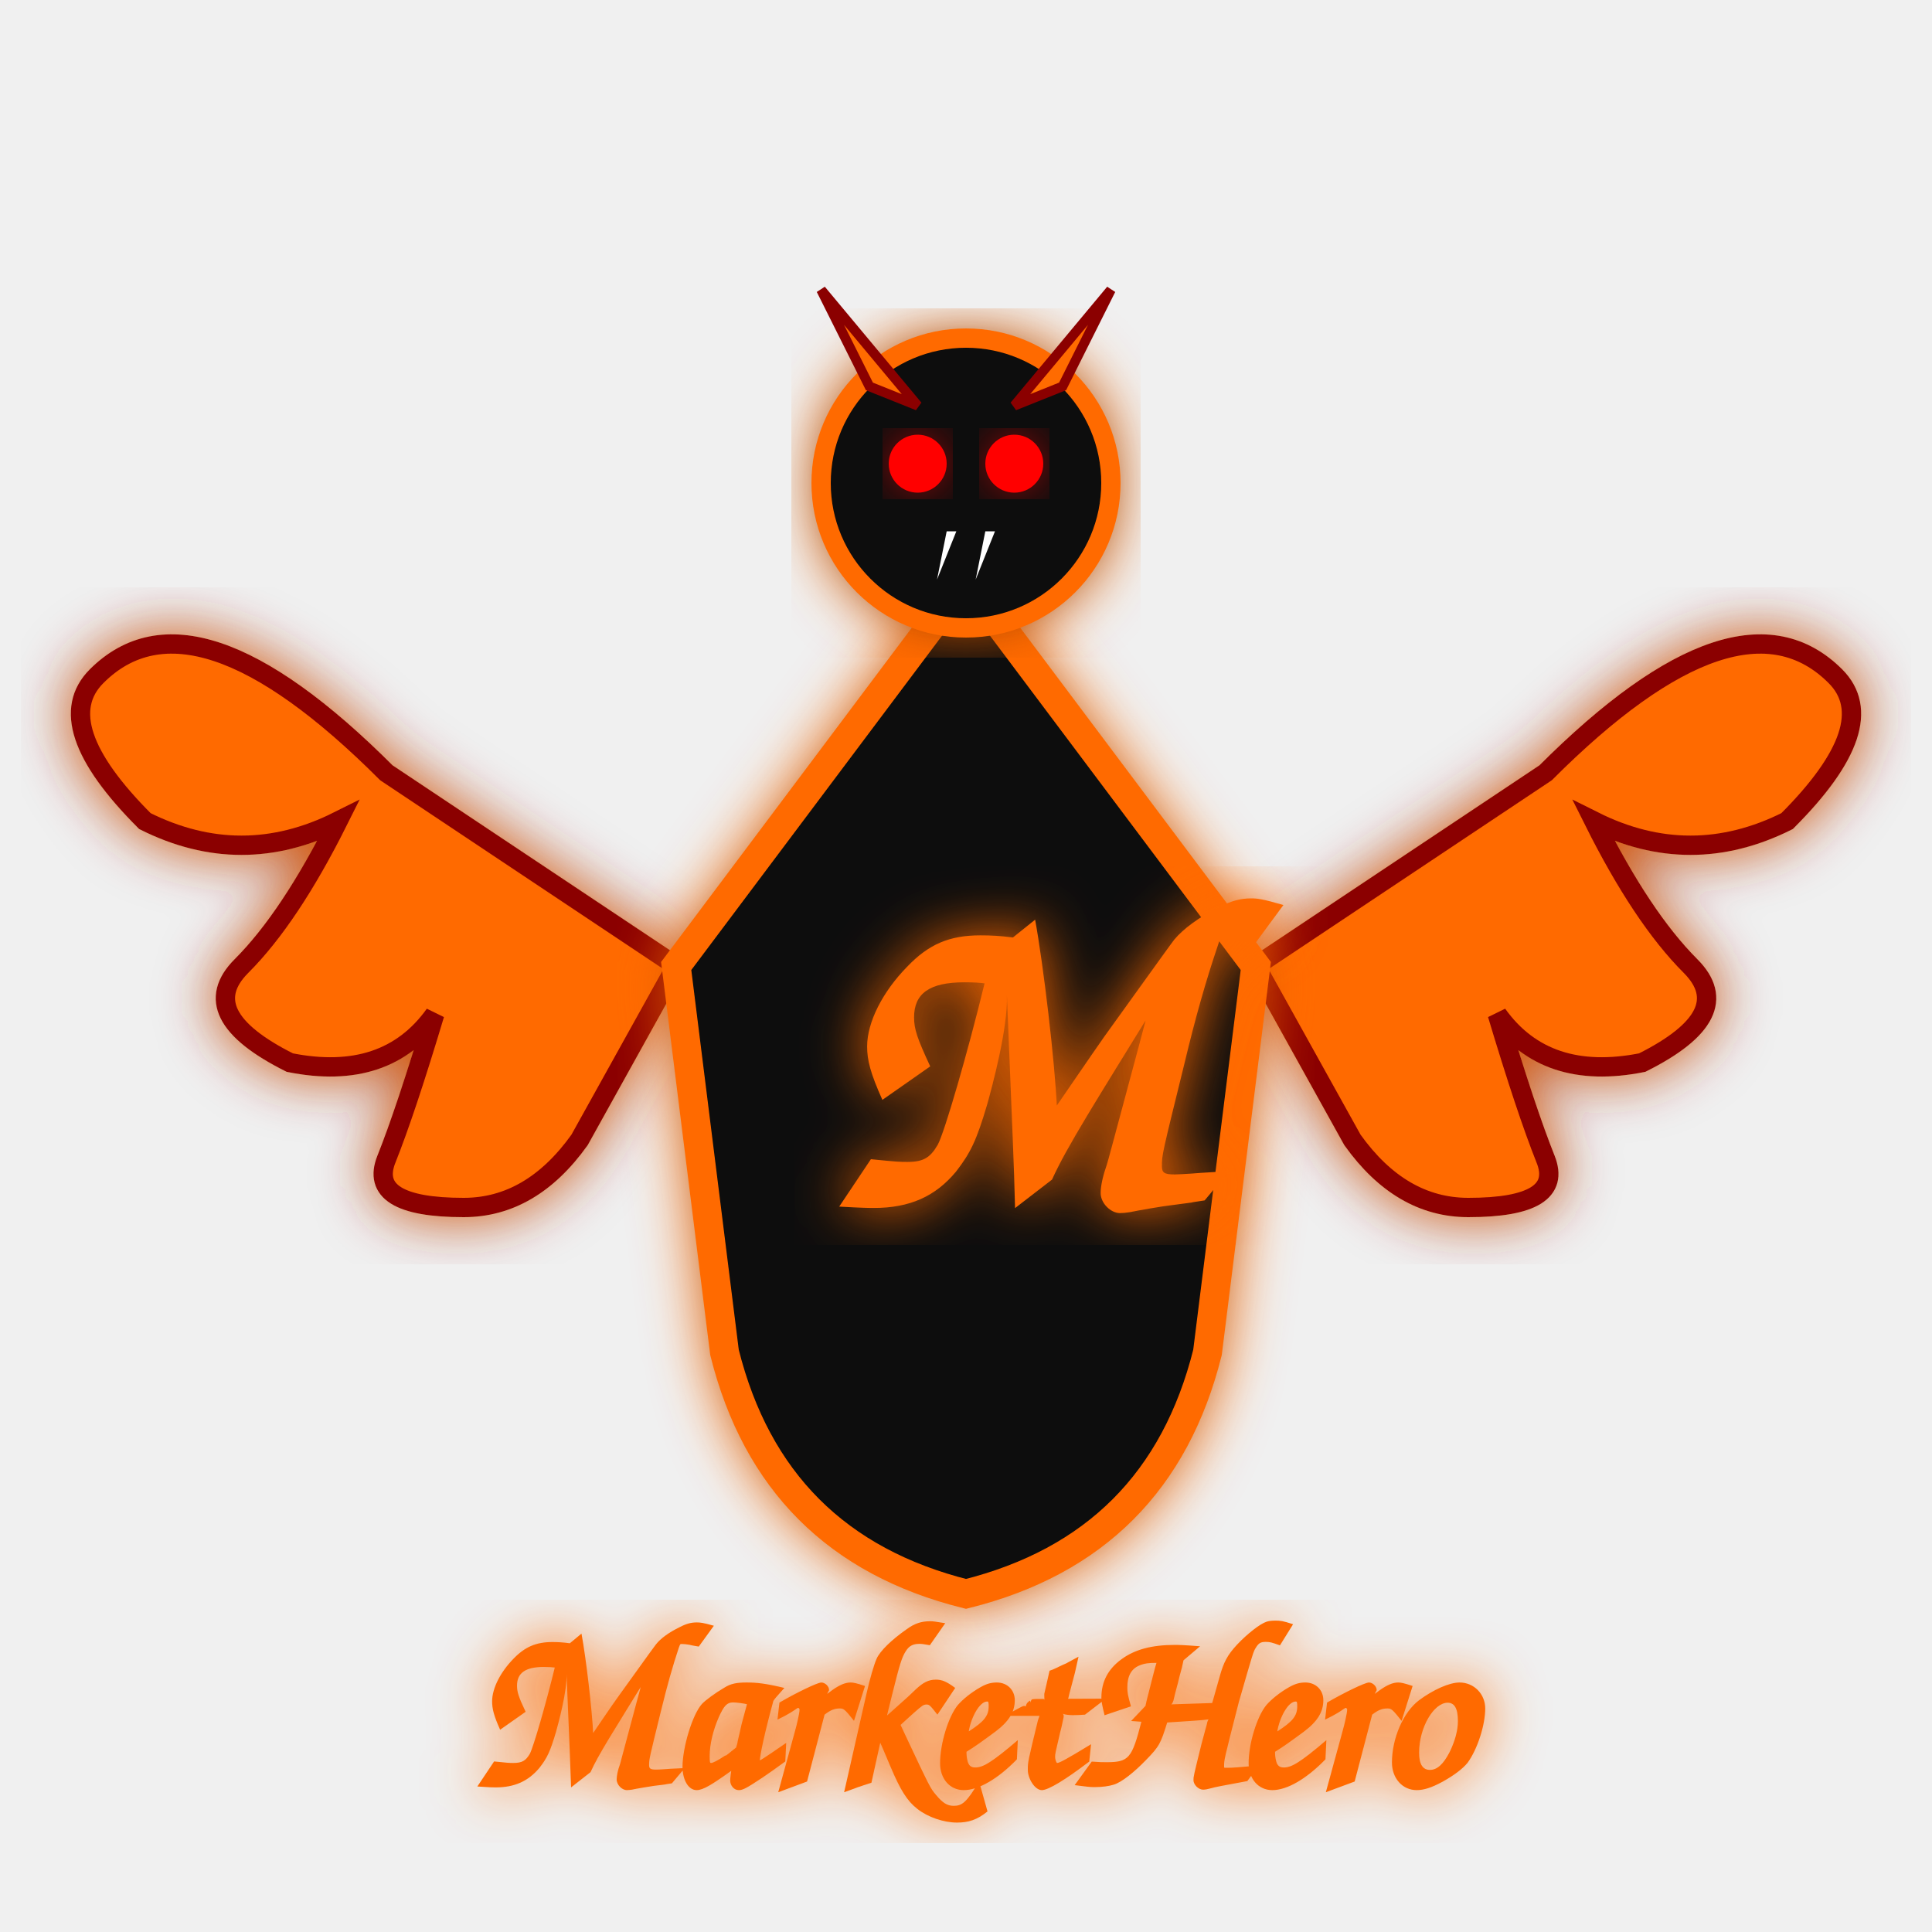
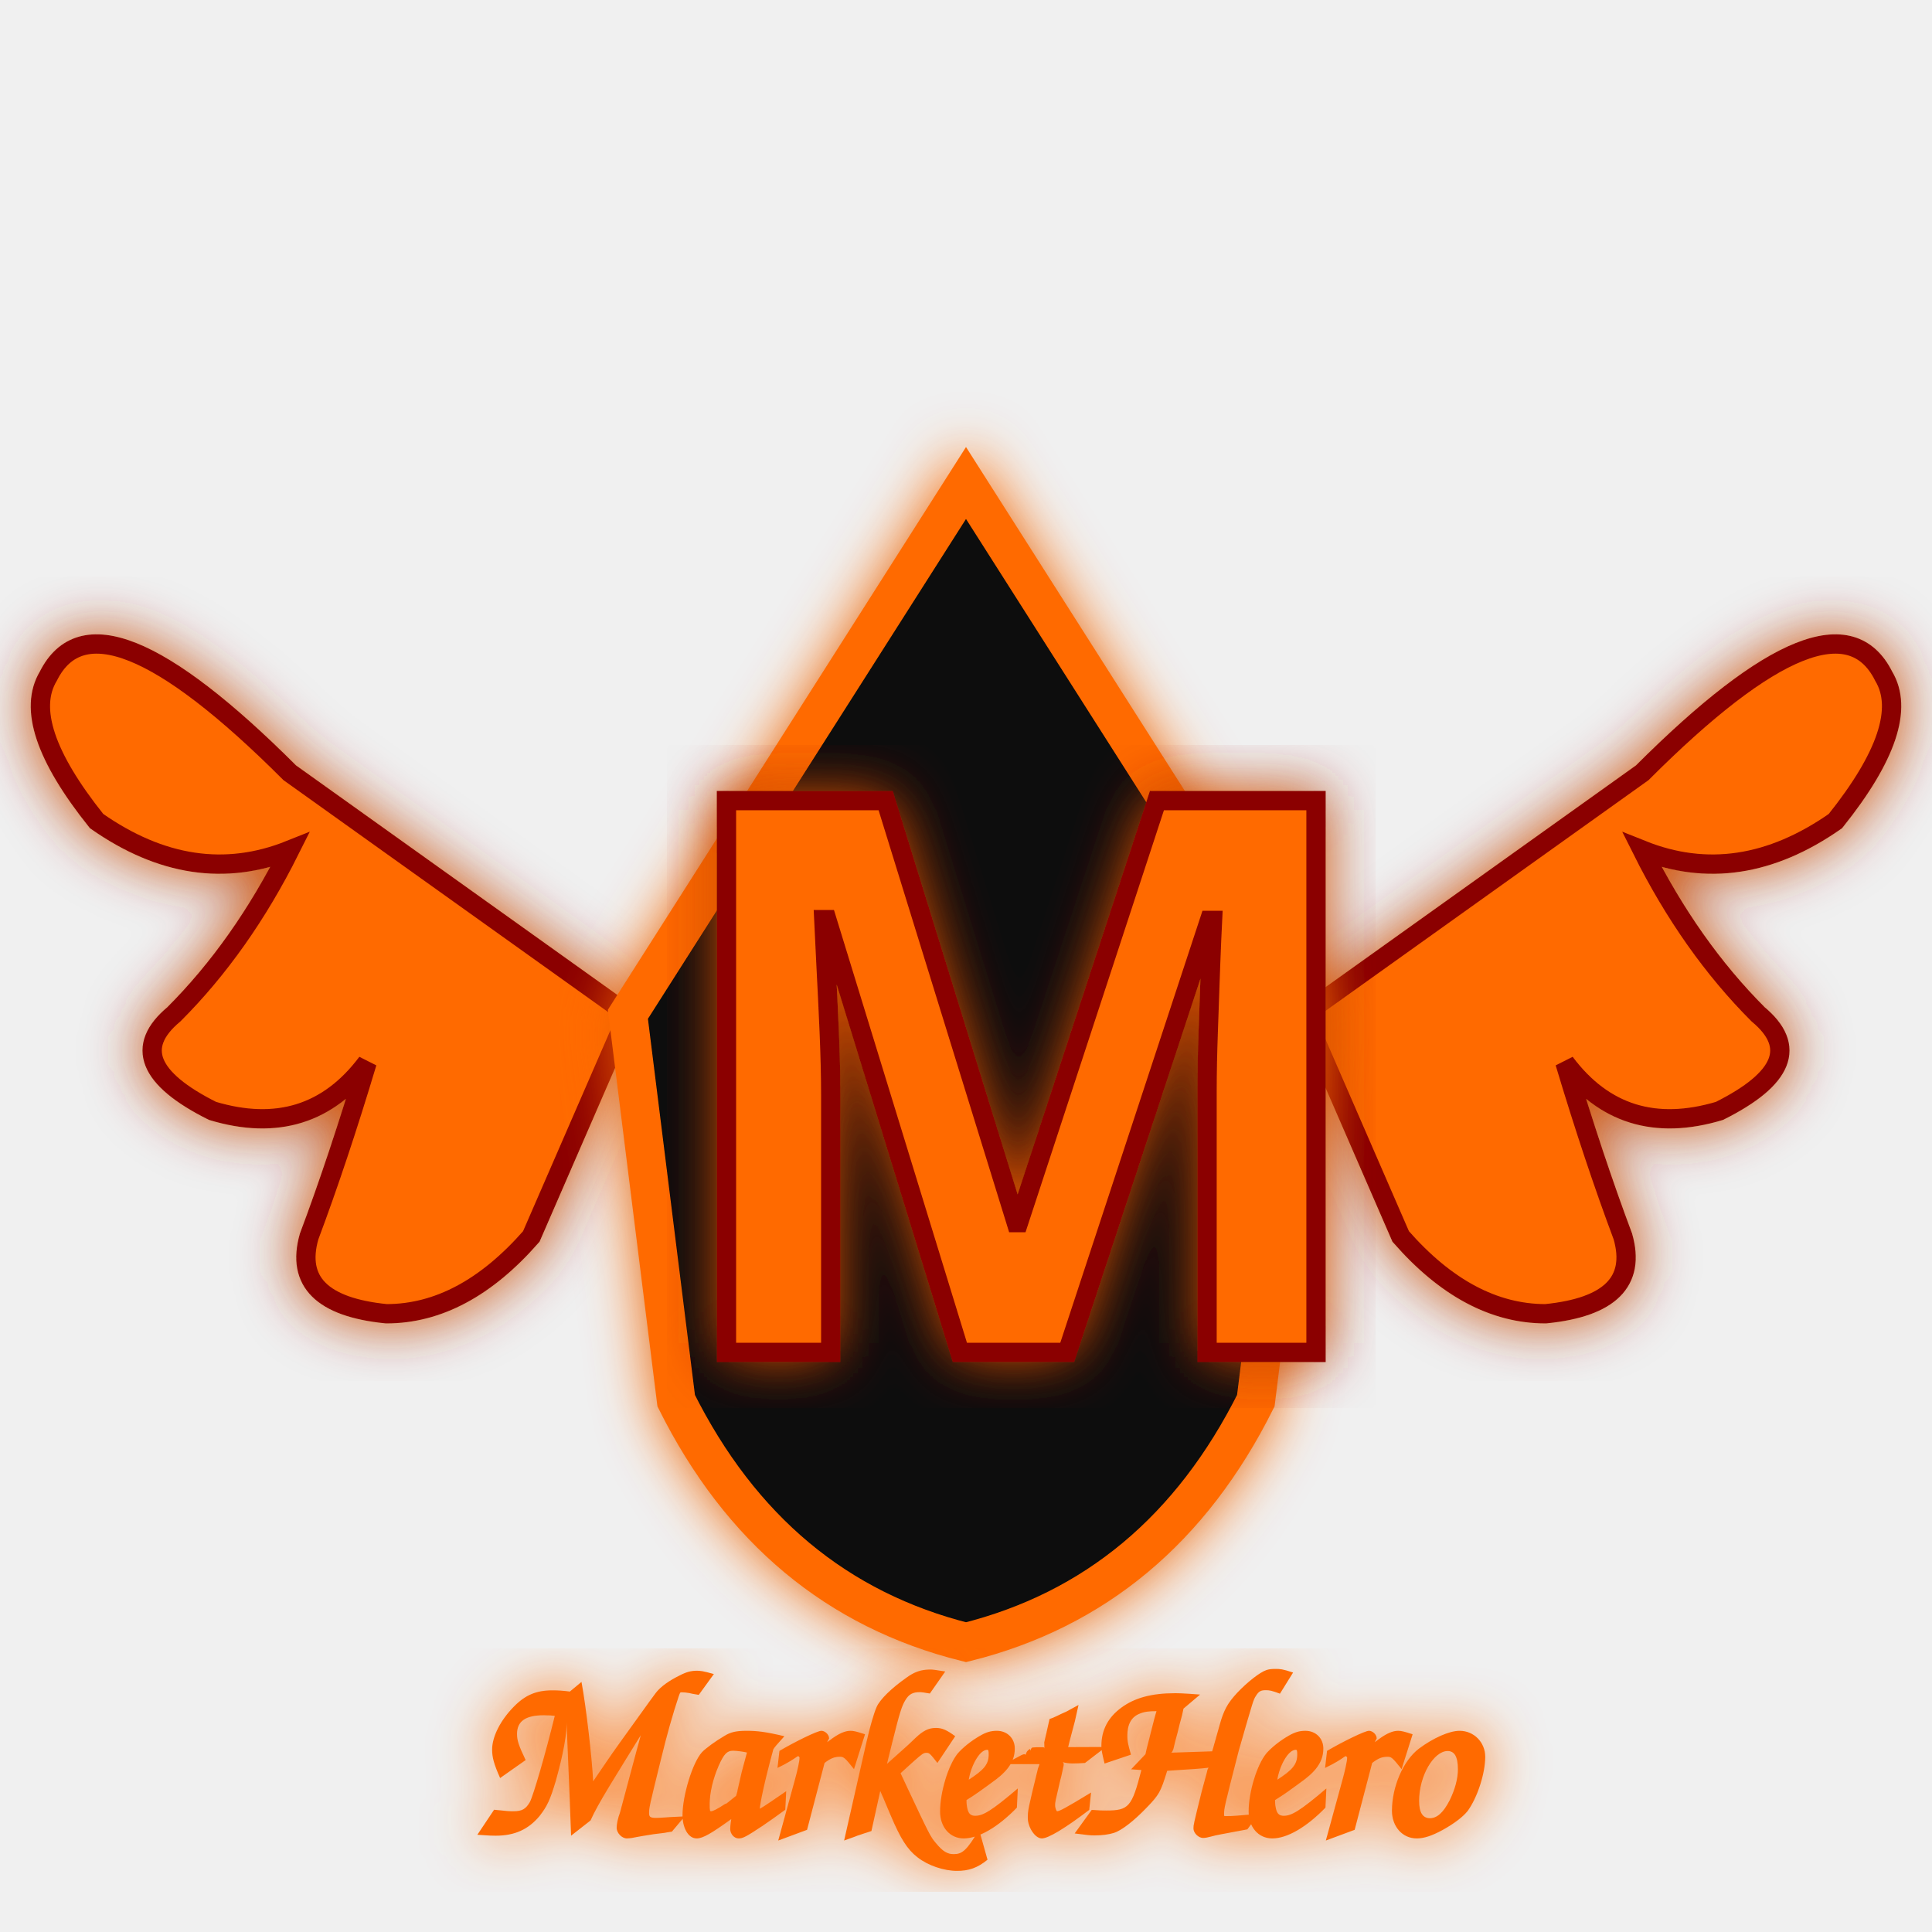
<svg xmlns="http://www.w3.org/2000/svg" width="200" height="200" viewBox="0 0 200 200">
  <defs>
    <filter id="glow">
      <feGaussianBlur stdDeviation="3" result="coloredBlur" />
      <feMerge>
        <feMergeNode in="coloredBlur" />
        <feMergeNode in="SourceGraphic" />
      </feMerge>
    </filter>
  </defs>
-   <path d="M 40 80 Q 20 60, 10 70 Q 5 75, 15 85 Q 25 90, 35 85 Q 30 95, 25 100 Q 20 105, 30 110 Q 40 112, 45 105 Q 42 115, 40 120 Q 38 125, 48 125 Q 55 125, 60 118 L 70 100 Z" fill="#ff6b00" stroke="#8b0000" stroke-width="2" filter="url(#glow)" />
-   <path d="M 160 80 Q 180 60, 190 70 Q 195 75, 185 85 Q 175 90, 165 85 Q 170 95, 175 100 Q 180 105, 170 110 Q 160 112, 155 105 Q 158 115, 160 120 Q 162 125, 152 125 Q 145 125, 140 118 L 130 100 Z" fill="#ff6b00" stroke="#8b0000" stroke-width="2" filter="url(#glow)" />
-   <path d="M 100 60 L 130 100 L 125 140 Q 120 160, 100 165 Q 80 160, 75 140 L 70 100 Z" fill="#0a0a0a" stroke="#ff6b00" stroke-width="3" filter="url(#glow)" />
-   <text x="85" y="125" font-family="Creepster, cursive" font-size="45" font-weight="bold" fill="#ff6b00" filter="url(#glow)">M</text>
-   <circle cx="100" cy="50" r="15" fill="#0a0a0a" stroke="#ff6b00" stroke-width="2" filter="url(#glow)" />
-   <path d="M 90 40 L 85 30 L 95 42 Z" fill="#ff6b00" stroke="#8b0000" stroke-width="1" />
-   <path d="M 110 40 L 115 30 L 105 42 Z" fill="#ff6b00" stroke="#8b0000" stroke-width="1" />
-   <circle cx="95" cy="48" r="3" fill="#ff0000" filter="url(#glow)" />
-   <circle cx="105" cy="48" r="3" fill="#ff0000" filter="url(#glow)" />
-   <path d="M 98 55 L 97 60 L 99 55 Z" fill="#ffffff" />
-   <path d="M 102 55 L 101 60 L 103 55 Z" fill="#ffffff" />
-   <text x="100" y="185" font-family="Creepster, cursive" font-size="24" font-weight="bold" fill="#ff6b00" text-anchor="middle" filter="url(#glow)">MarketHero</text>
+   <path d="M 30 80 Q 10 60, 5 70 Q 2 75, 10 85 Q 20 92, 30 88 Q 25 98, 18 105 Q 12 110, 22 115 Q 32 118, 38 110 Q 35 120, 32 128 Q 30 135, 40 136 Q 48 136, 55 128 L 65 105 Z" fill="#ff6b00" stroke="#8b0000" stroke-width="2" filter="url(#glow)" />
+   <path d="M 170 80 Q 190 60, 195 70 Q 198 75, 190 85 Q 180 92, 170 88 Q 175 98, 182 105 Q 188 110, 178 115 Q 168 118, 162 110 Q 165 120, 168 128 Q 170 135, 160 136 Q 152 136, 145 128 L 135 105 Z" fill="#ff6b00" stroke="#8b0000" stroke-width="2" filter="url(#glow)" />
+   <path d="M 100 50 L 135 105 L 130 145 Q 120 165, 100 170 Q 80 165, 70 145 L 65 105 Z" fill="#0a0a0a" stroke="#ff6b00" stroke-width="4" filter="url(#glow)" />
+   <text x="68" y="140" font-family="Impact, Arial Black, sans-serif" font-size="80" font-weight="900" fill="#ff6b00" stroke="#8b0000" stroke-width="2" filter="url(#glow)">M</text>
+   <text x="100" y="190" font-family="Creepster, cursive" font-size="24" font-weight="bold" fill="#ff6b00" text-anchor="middle" filter="url(#glow)">MarketHero</text>
</svg>
